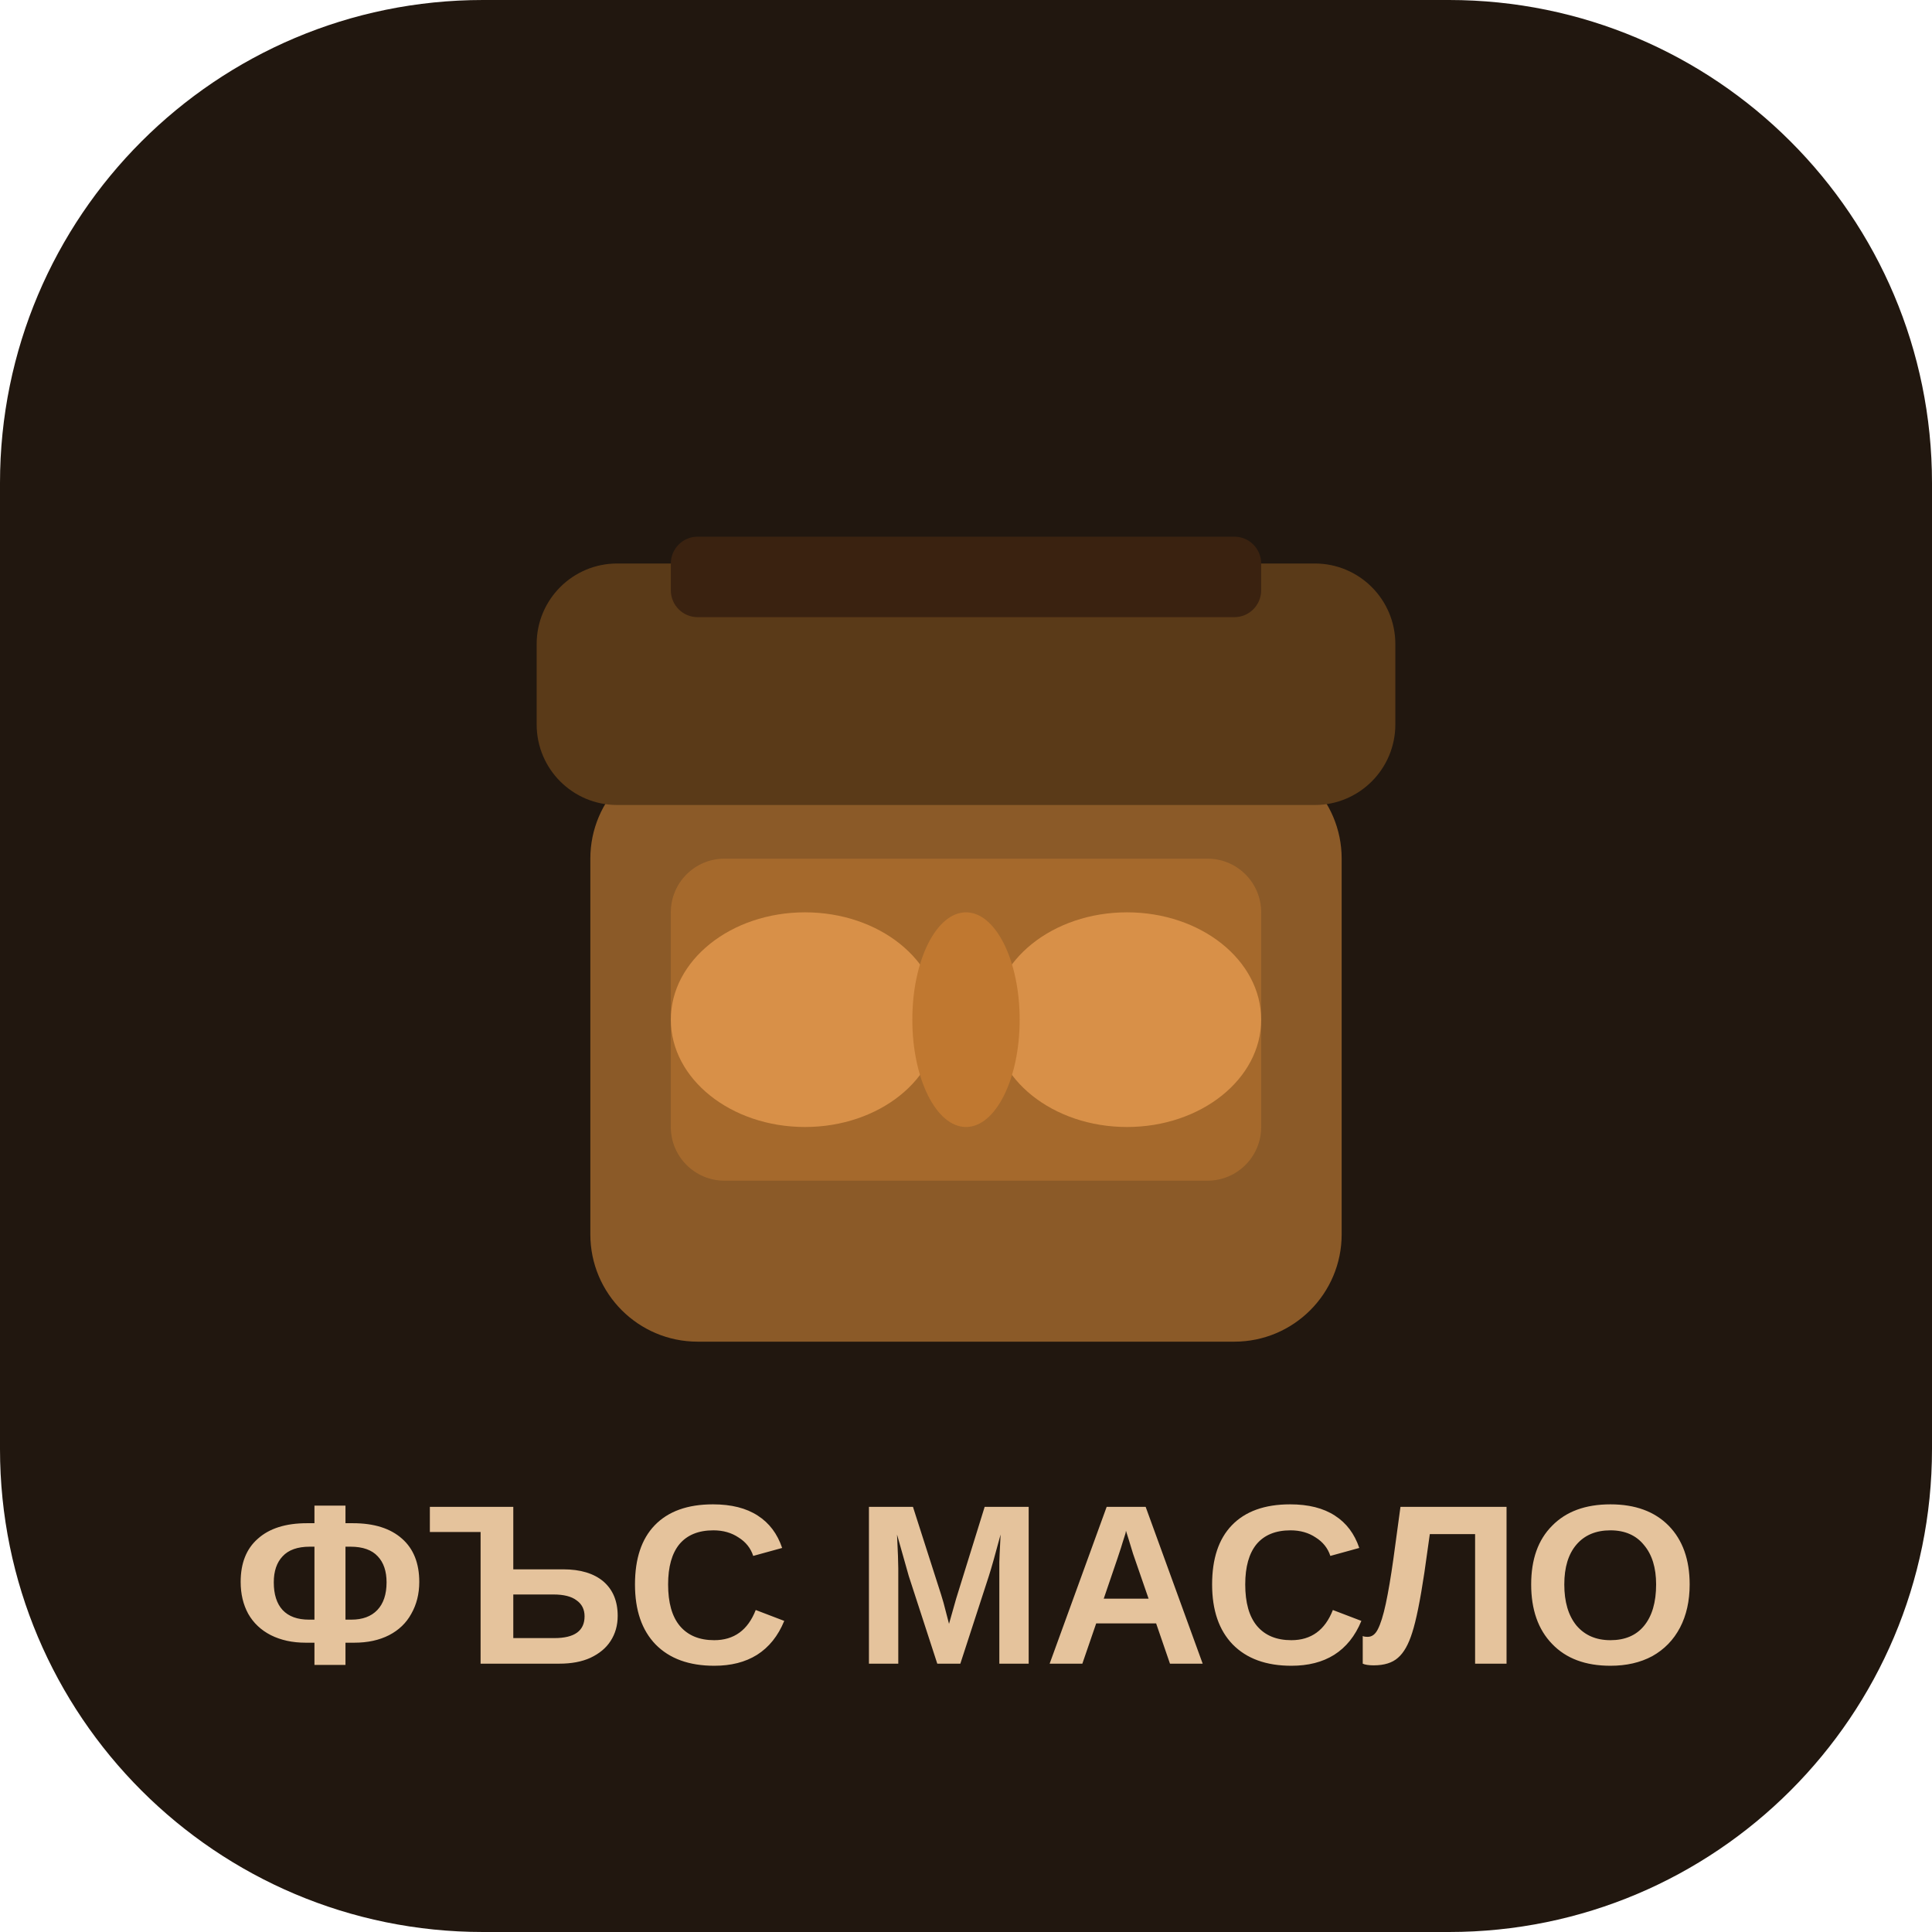
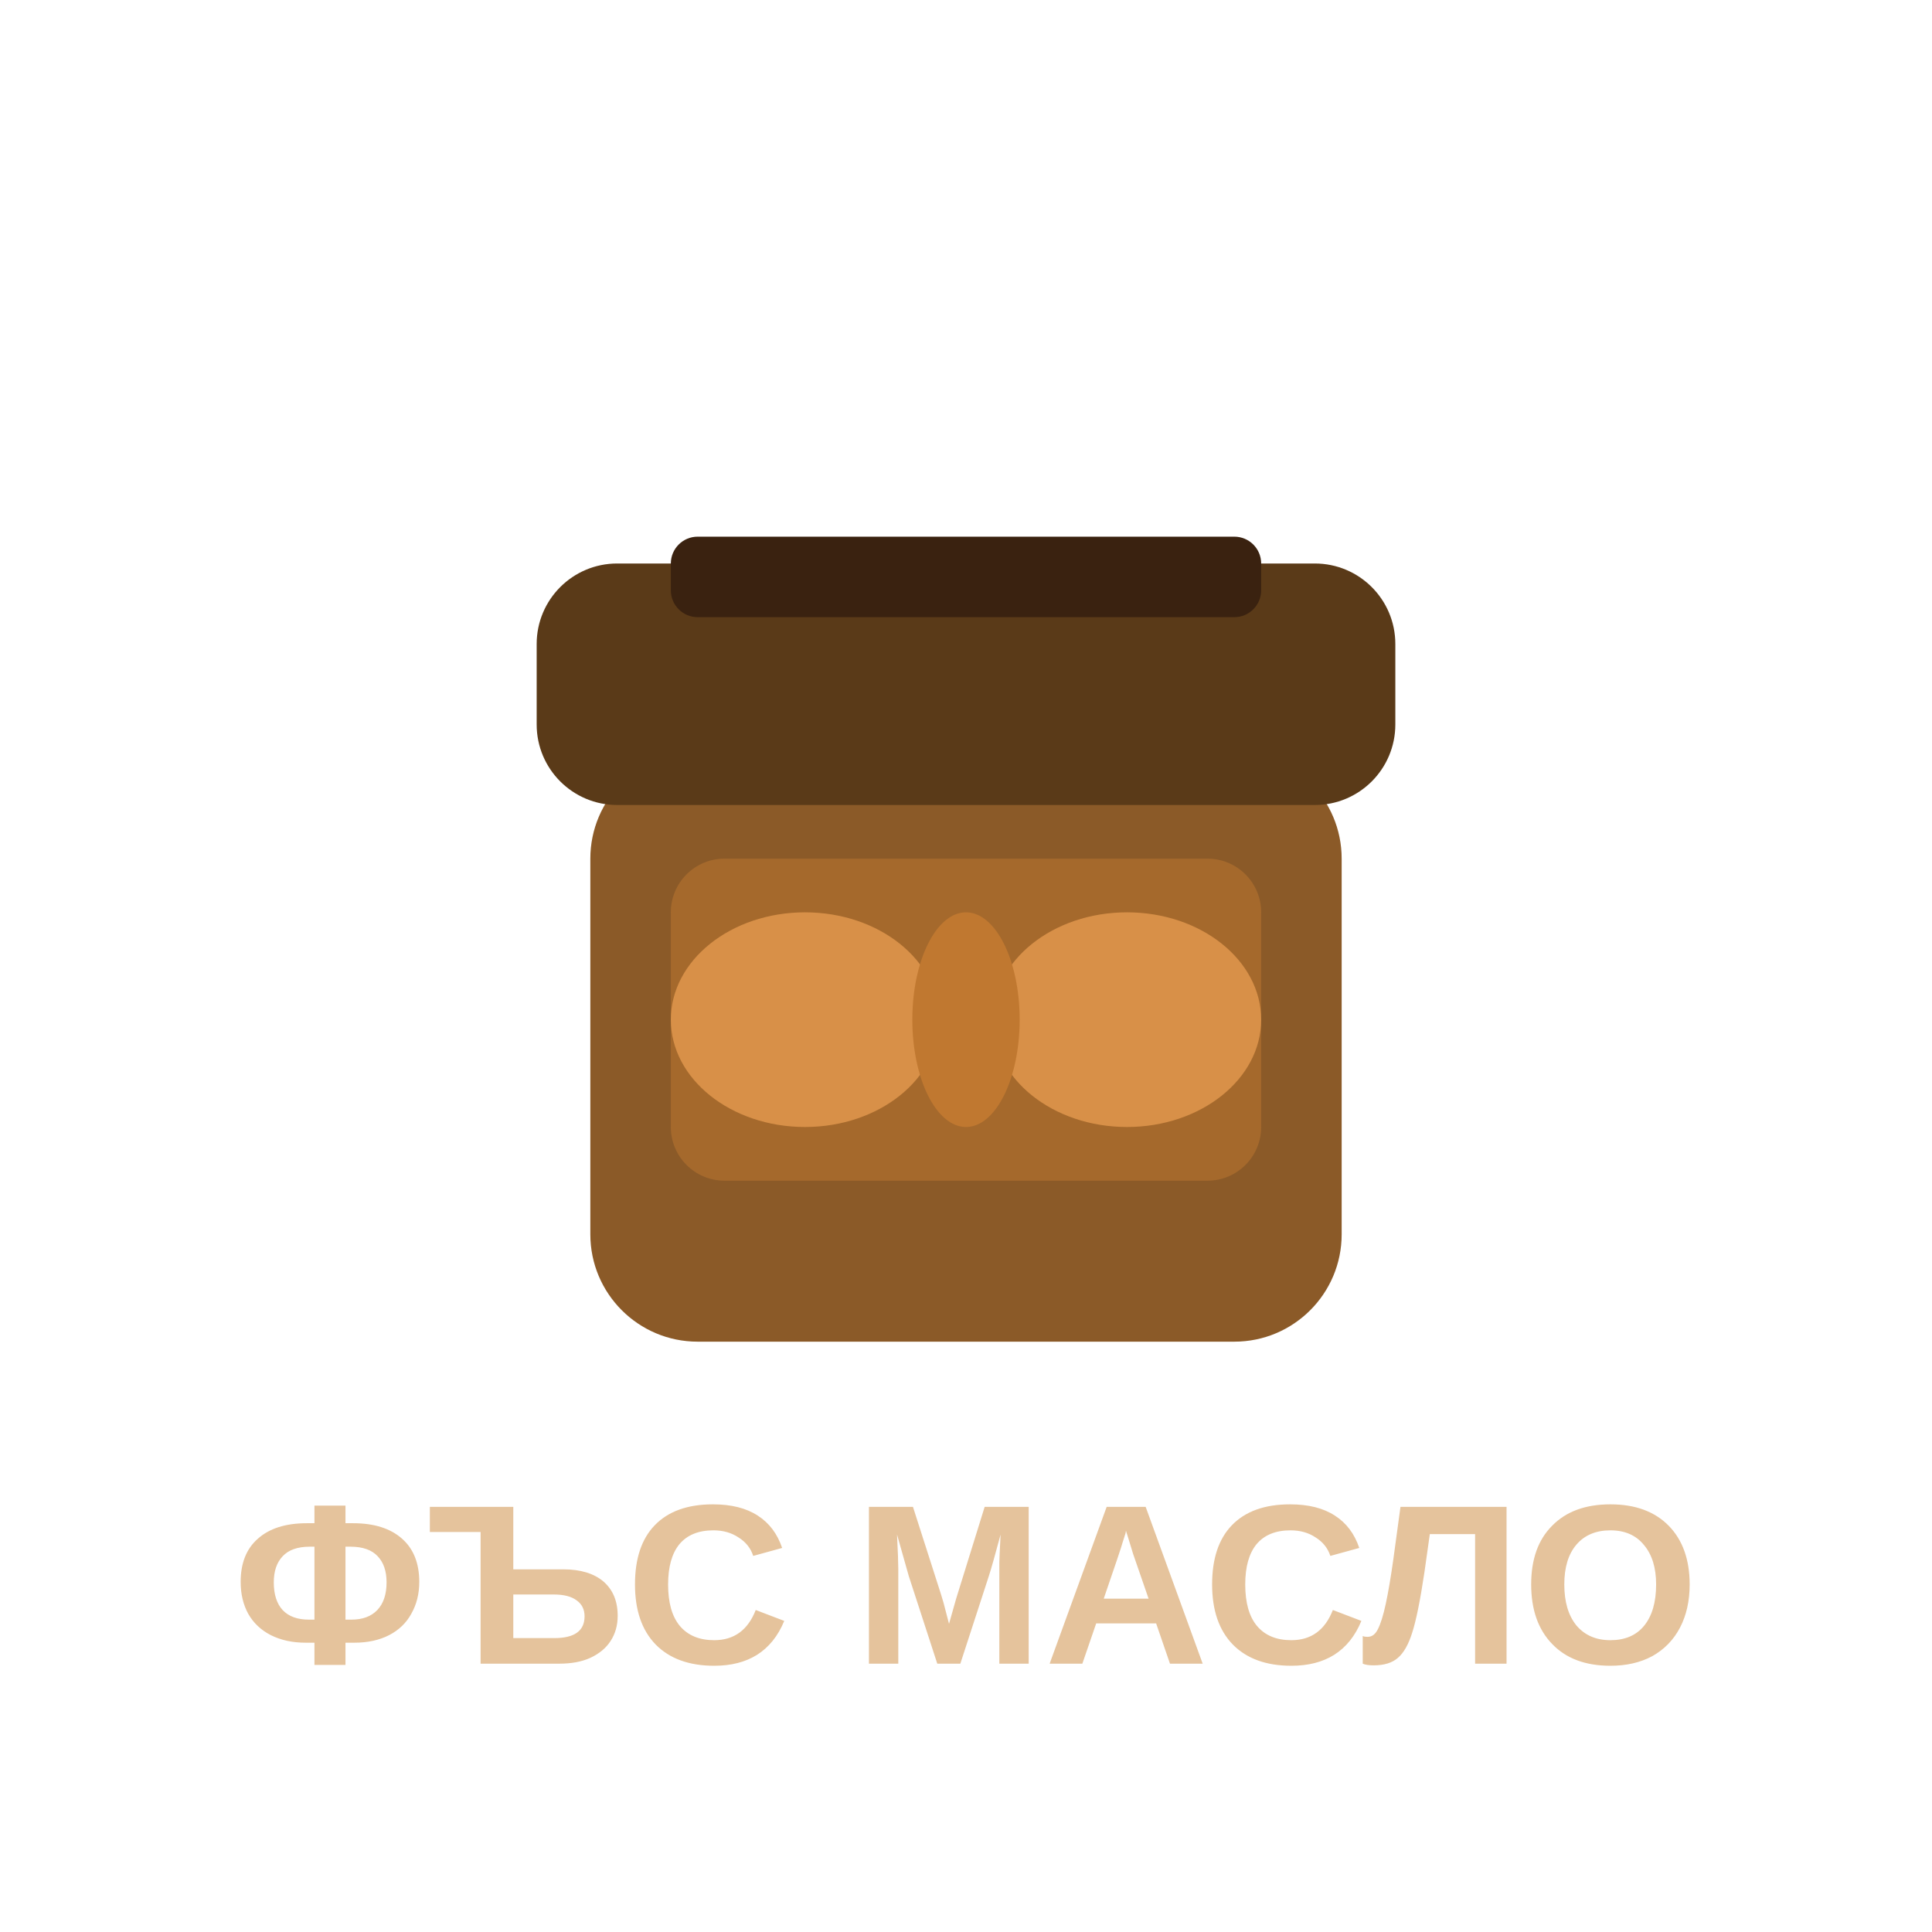
<svg xmlns="http://www.w3.org/2000/svg" viewBox="0 0 72 72">
-   <rect width="72" height="72" rx="18" fill="#21170f" />
  <rect x="22" y="28" width="28" height="22" rx="4" fill="#8b5a28" />
  <rect x="20" y="21" width="32" height="9" rx="3" fill="#5a3a18" />
  <rect x="25" y="20" width="22" height="3" rx="1" fill="#3a2210" />
  <rect x="25" y="32" width="22" height="12" rx="2" fill="#c07830" opacity="0.5" />
  <ellipse cx="30" cy="38" rx="5" ry="4" fill="#d89048" />
  <ellipse cx="42" cy="38" rx="5" ry="4" fill="#d89048" />
  <ellipse cx="36" cy="38" rx="2" ry="4" fill="#c07830" />
  <text x="36" y="62" text-anchor="middle" font-size="8.5" font-weight="700" fill="#e5c39c" font-family="Segoe UI, Arial, sans-serif">ФЪС МАСЛО</text>
</svg>
